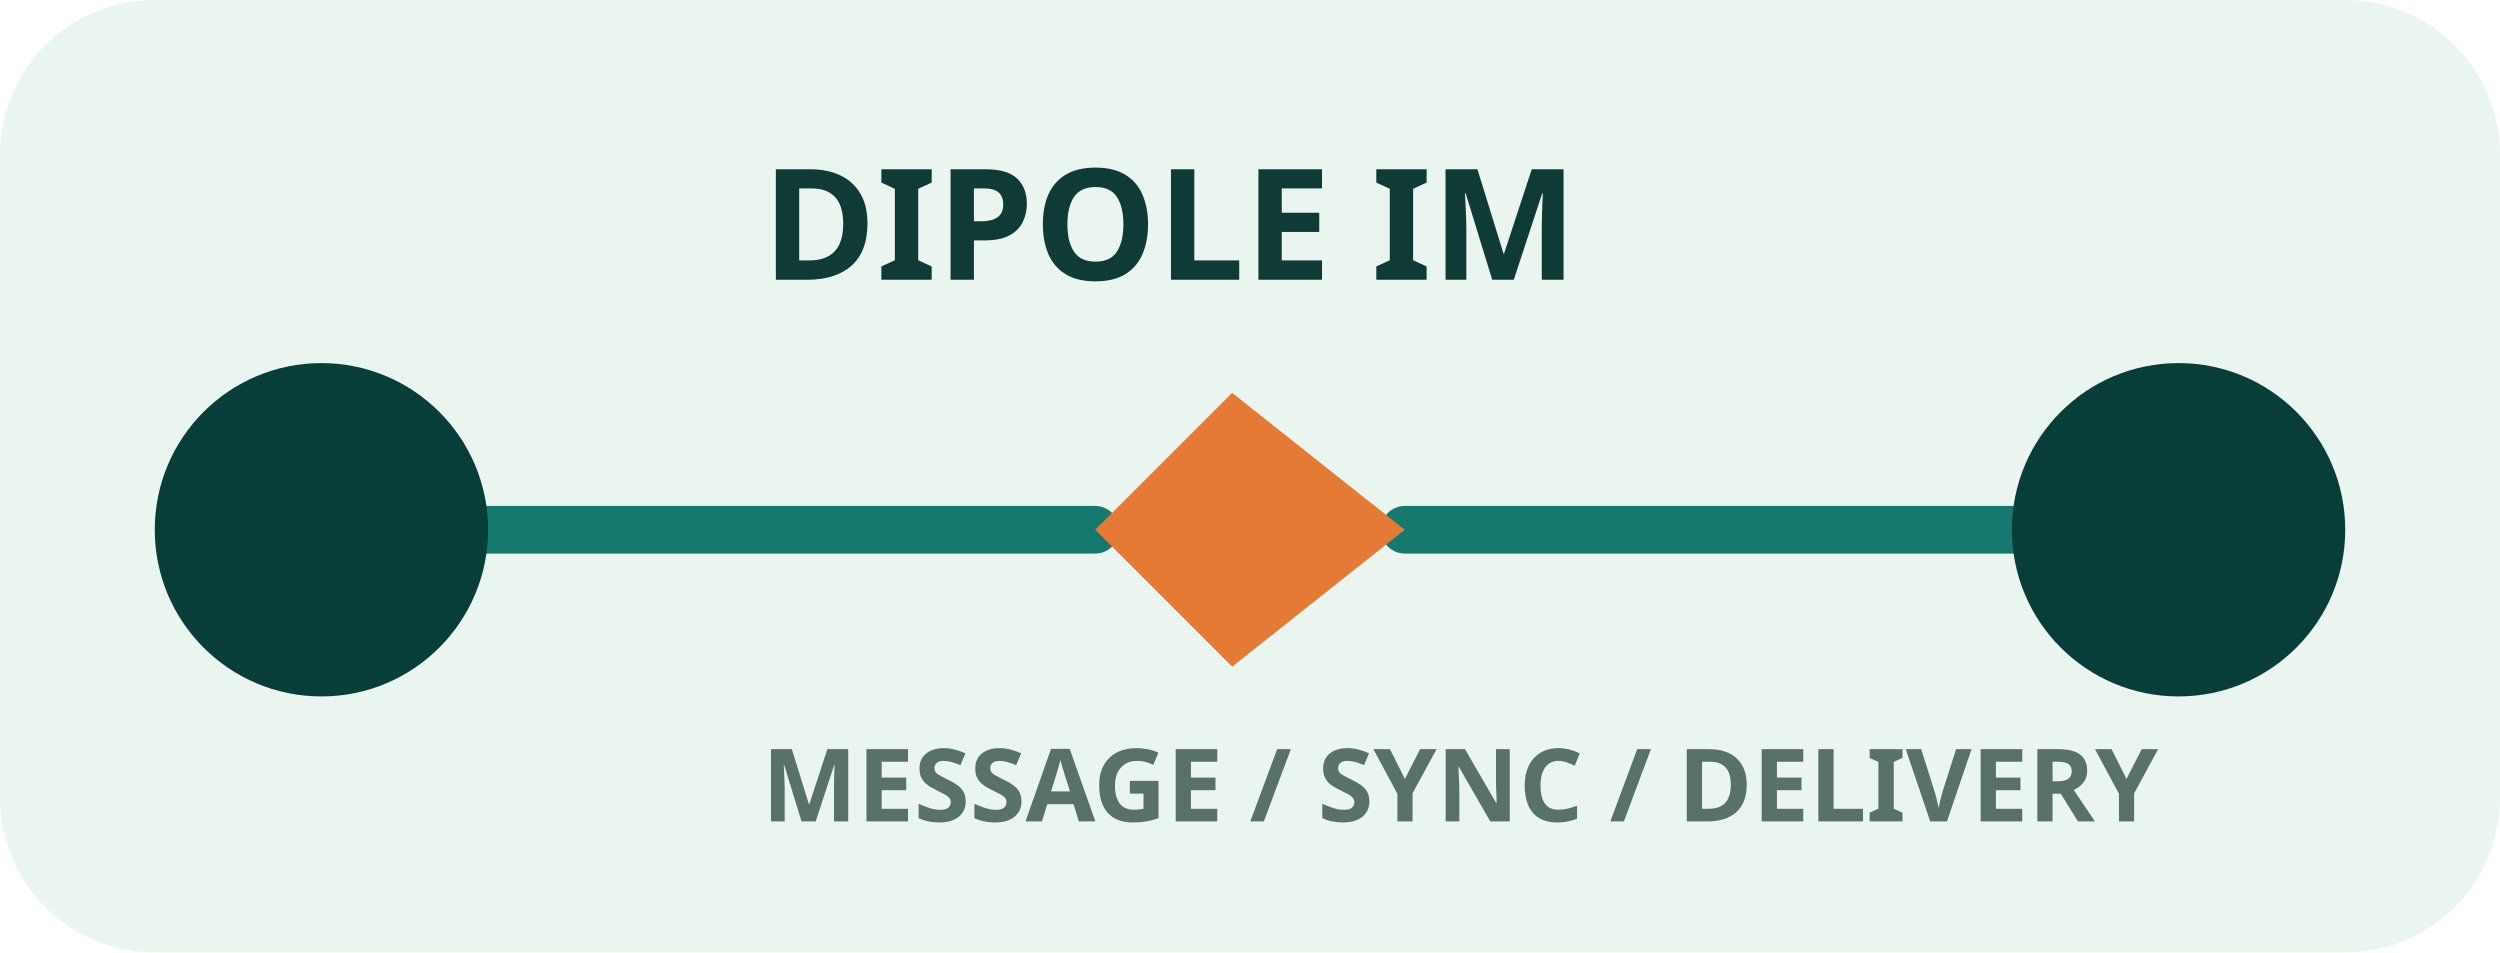
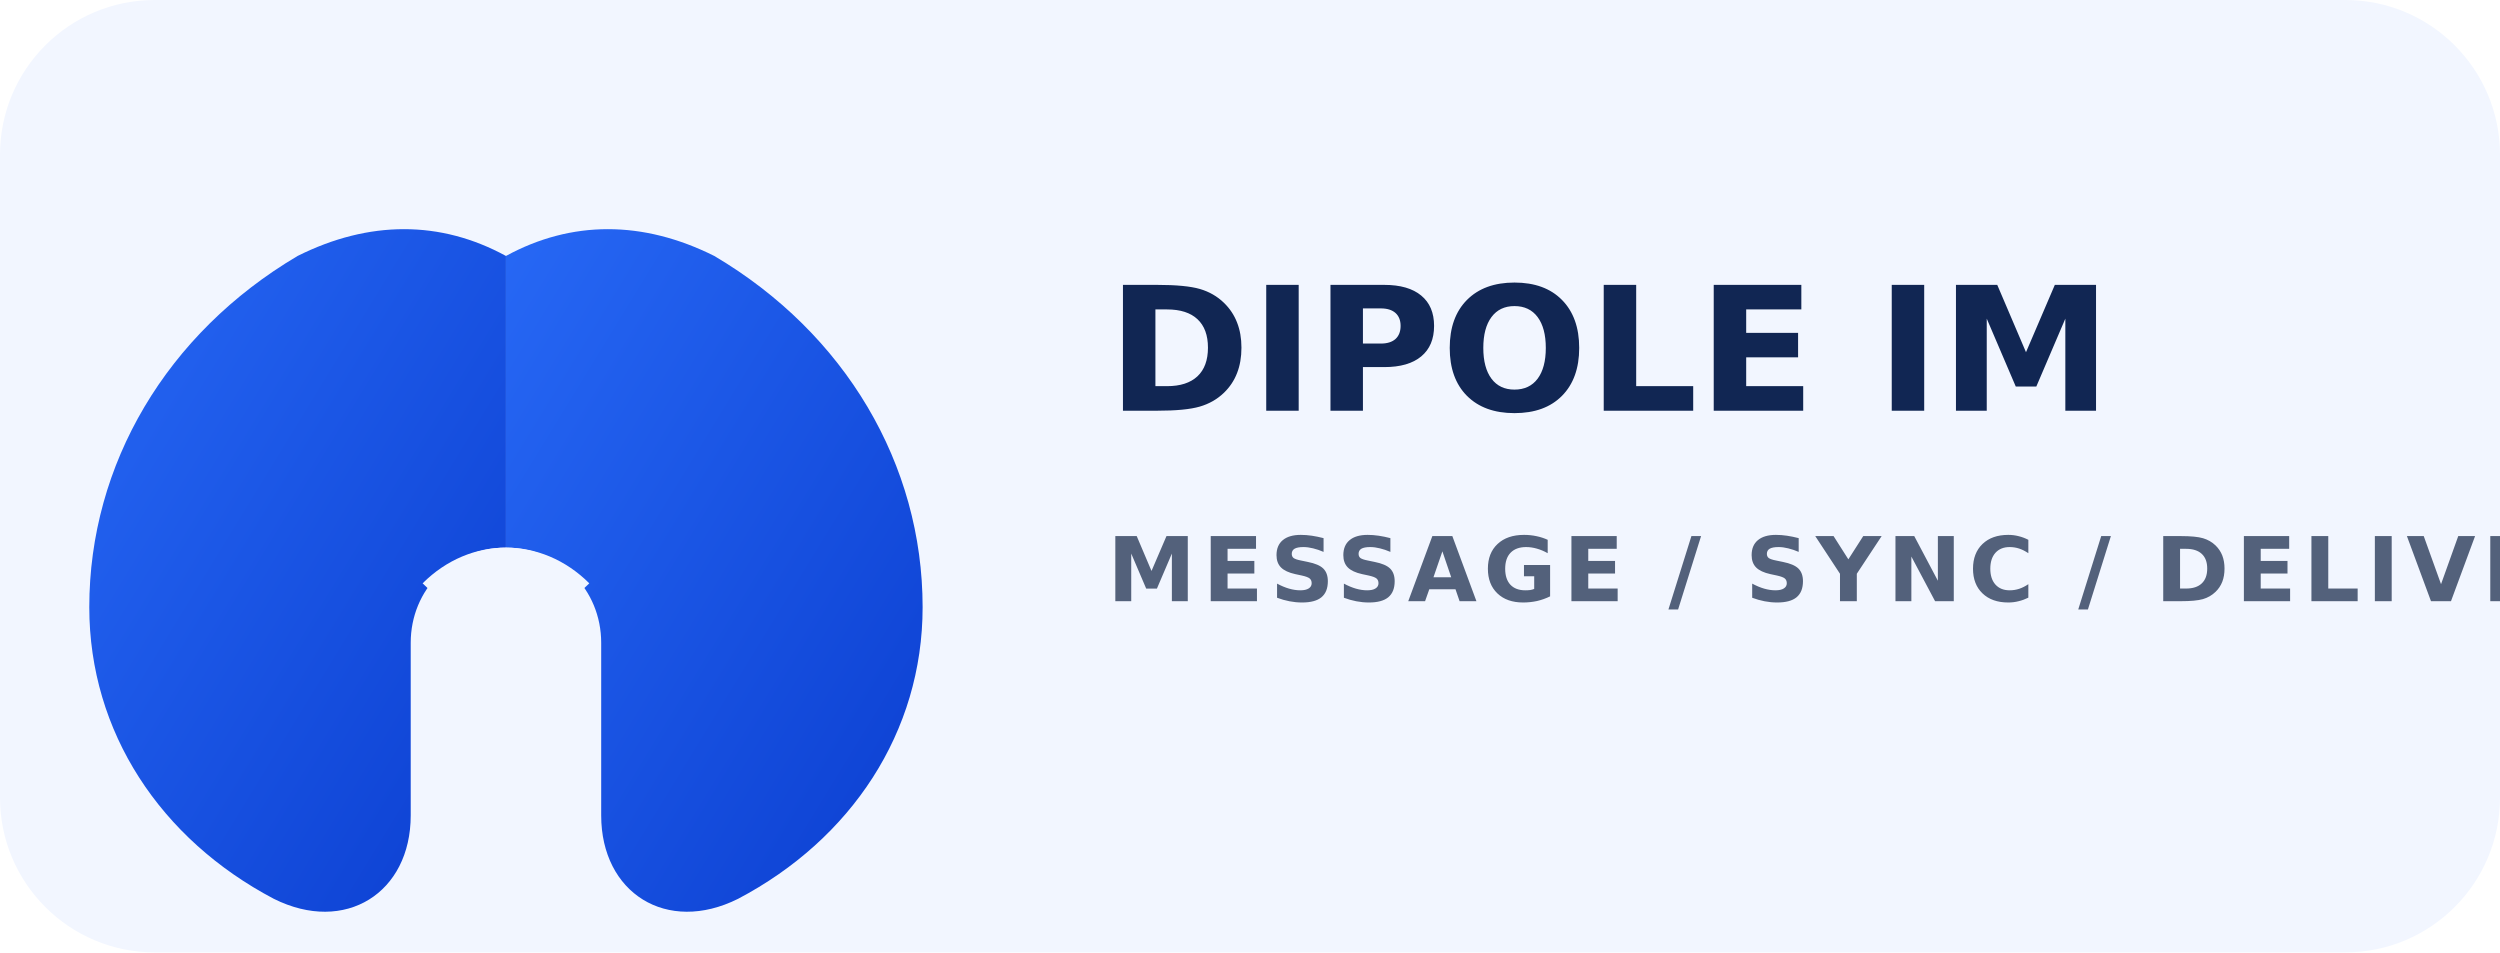
<svg xmlns="http://www.w3.org/2000/svg" width="420" height="160" viewBox="0 0 420 160" role="img" aria-labelledby="title desc">
-   <rect width="420" height="160" rx="26" fill="#eaf5f0" />
-   <path d="M70 89 H184 M236 89 H350" stroke="#16796f" stroke-width="8" stroke-linecap="round" />
-   <path d="M184 89 L207 66 L236 89 L207 112 Z" fill="#e47a36" />
-   <circle cx="54" cy="89" r="28" fill="#083d39" />
-   <circle cx="366" cy="89" r="28" fill="#083d39" />
-   <text x="128" y="47" fill="#103a35" font-family="Avenir Next, Noto Sans SC, sans-serif" font-size="26" font-weight="700">DIPOLE IM</text>
-   <text x="128" y="138" fill="#58716b" font-family="Avenir Next, Noto Sans SC, sans-serif" font-size="17" font-weight="600">MESSAGE / SYNC / DELIVERY</text>
+   <defs>
+     <linearGradient id="im-blue" x1="0" y1="0" x2="1" y2="1">
+       <stop offset="0" stop-color="#2768f5" />
+       <stop offset="1" stop-color="#0b3ed0" />
+     </linearGradient>
+   </defs>
+   <rect width="420" height="160" rx="26" fill="#f2f6ff" />
+   <path d="M50 43C28 56 15 78 15 102c0 21 12 39 31 49 12 6 23-1 23-14v-29c0-9 7-16 16-16V43c-11-6-23-6-35 0Z" fill="url(#im-blue)" />
+   <path d="M120 43c22 13 35 35 35 59 0 21-12 39-31 49-12 6-23-1-23-14v-29c0-9-7-16-16-16V43c11-6 23-6 35 0Z" fill="url(#im-blue)" />
+   <path d="M85 92c5 0 10 2 14 6-4 4-9 6-14 6s-10-2-14-6c4-4 9-6 14-6Z" fill="#f2f6ff" />
+   <text x="186" y="69" fill="#112653" font-family="DejaVu Sans, sans-serif" font-size="29" font-weight="700">DIPOLE IM</text>
+   <text x="186" y="101" fill="#53617b" font-family="DejaVu Sans, sans-serif" font-size="15" font-weight="700" letter-spacing="1.1">MESSAGE / SYNC / DELIVERY</text>
</svg>
